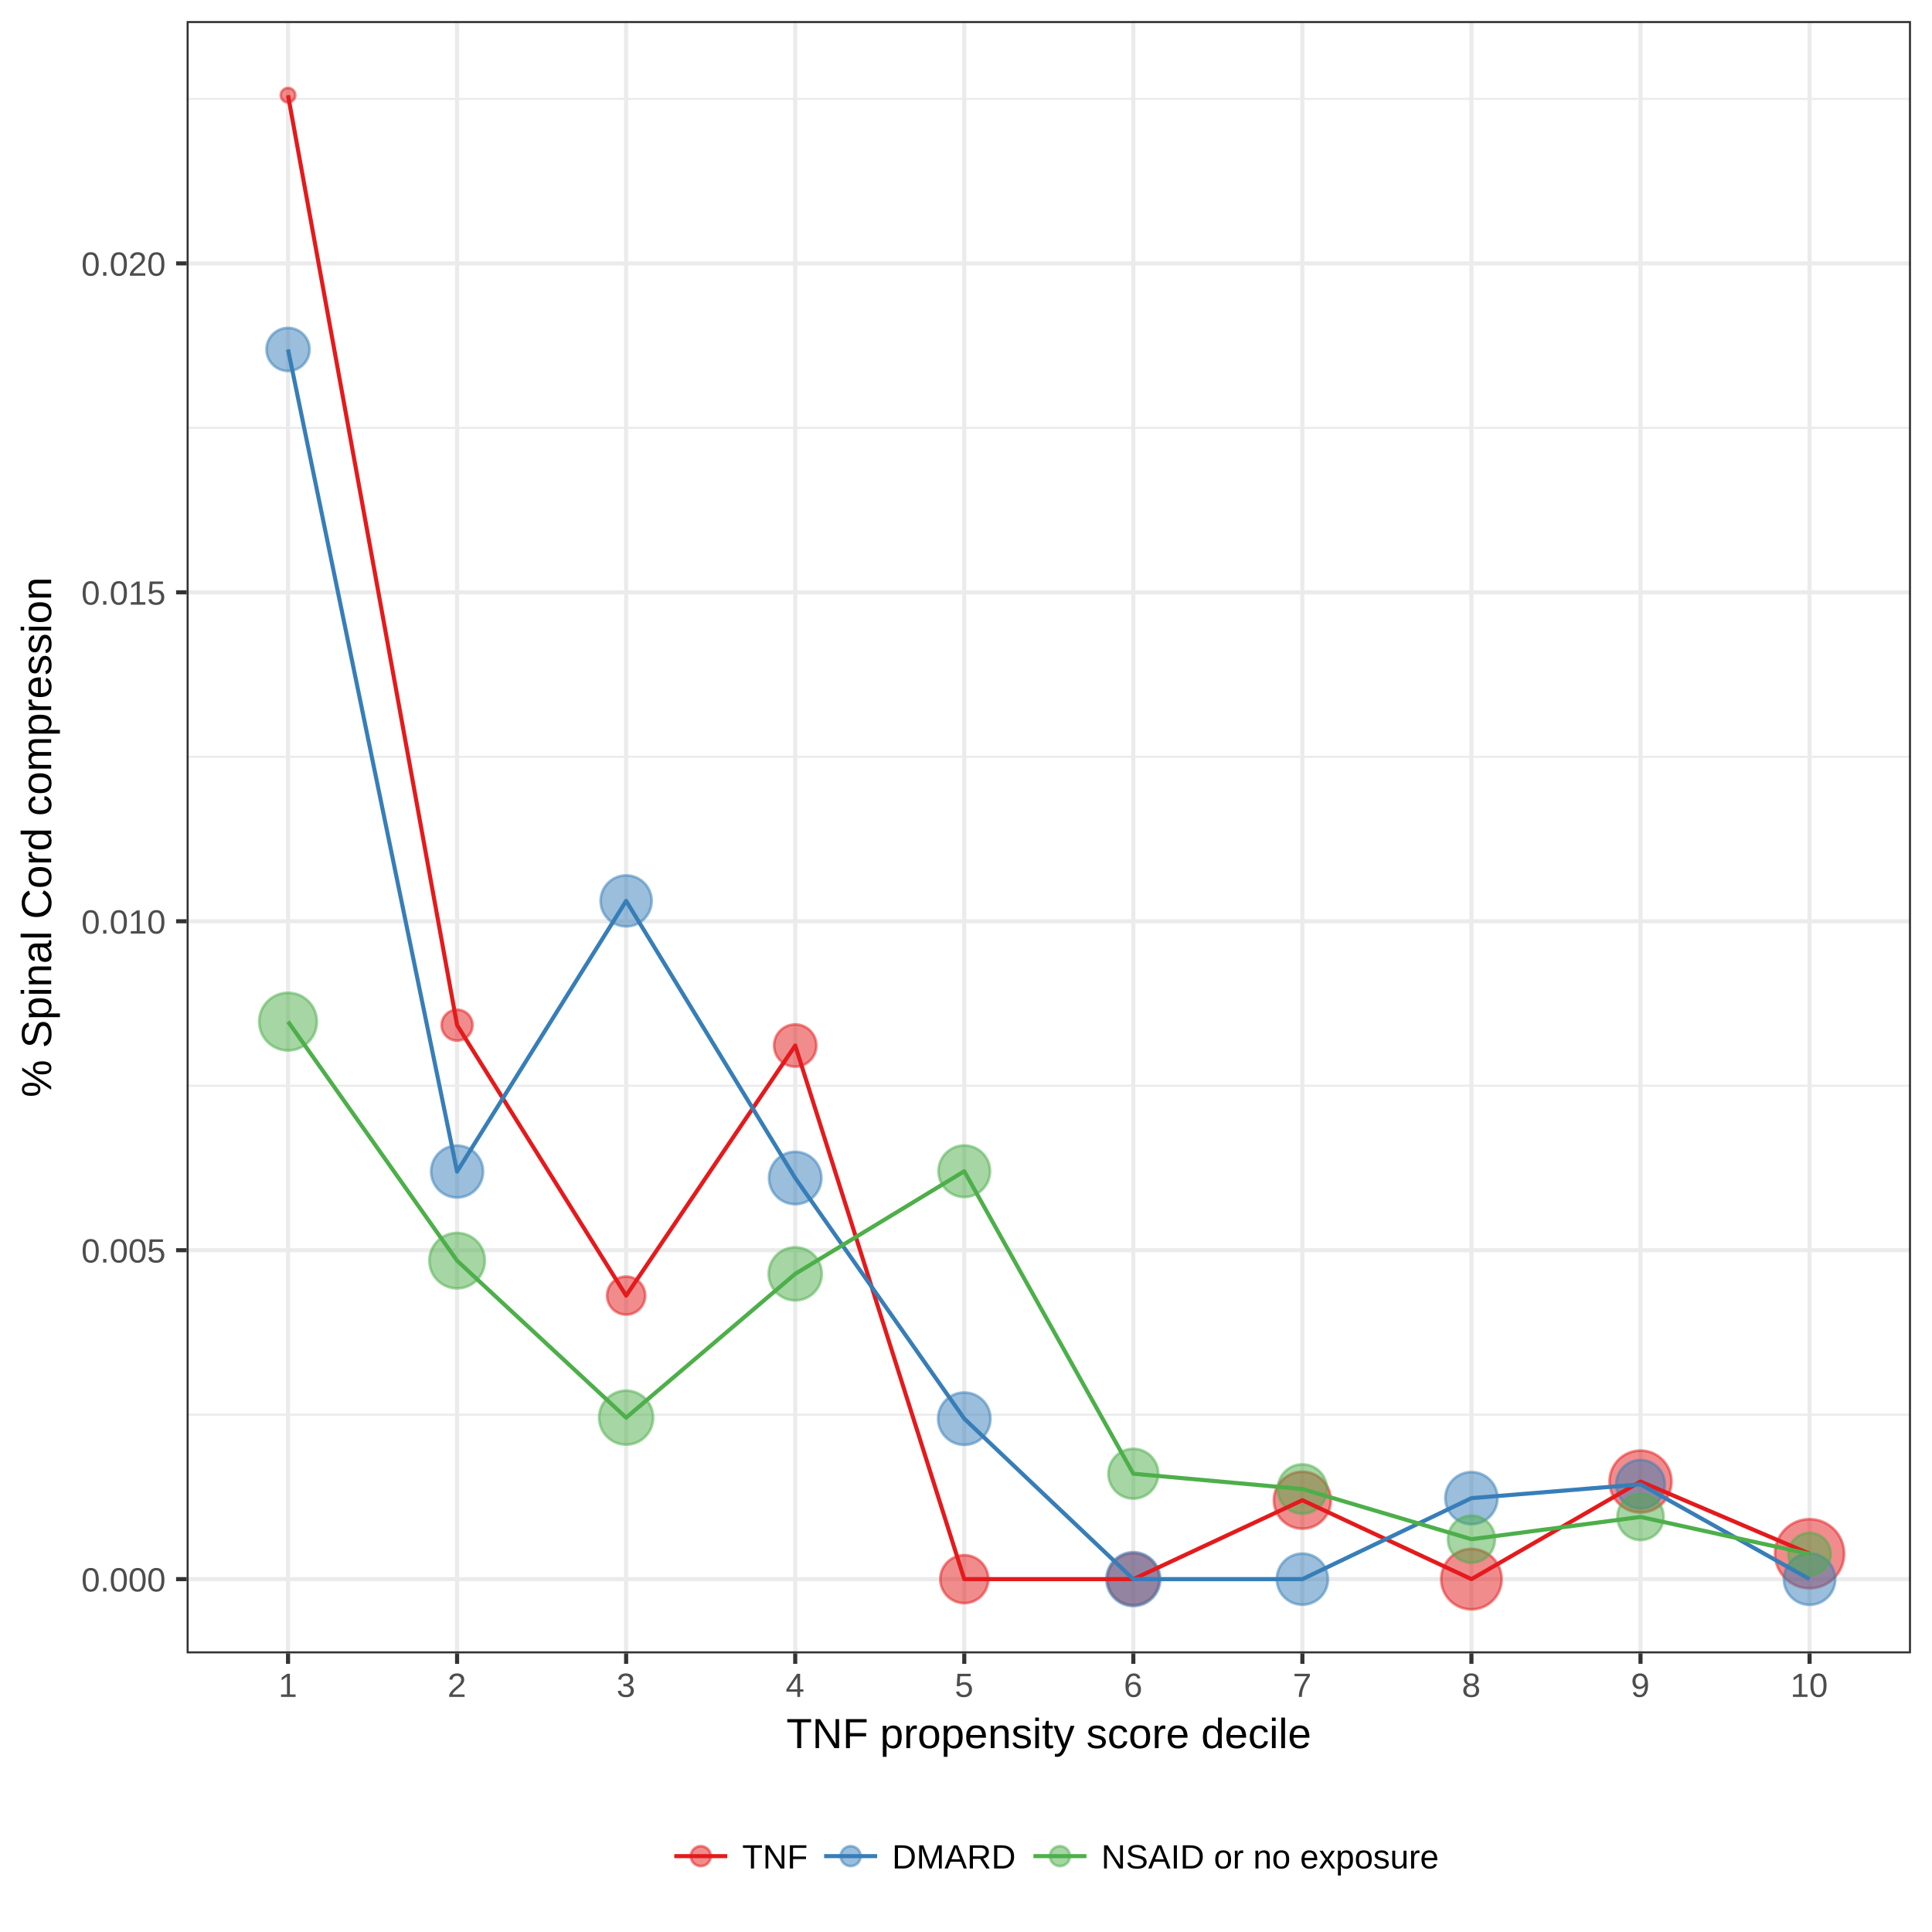
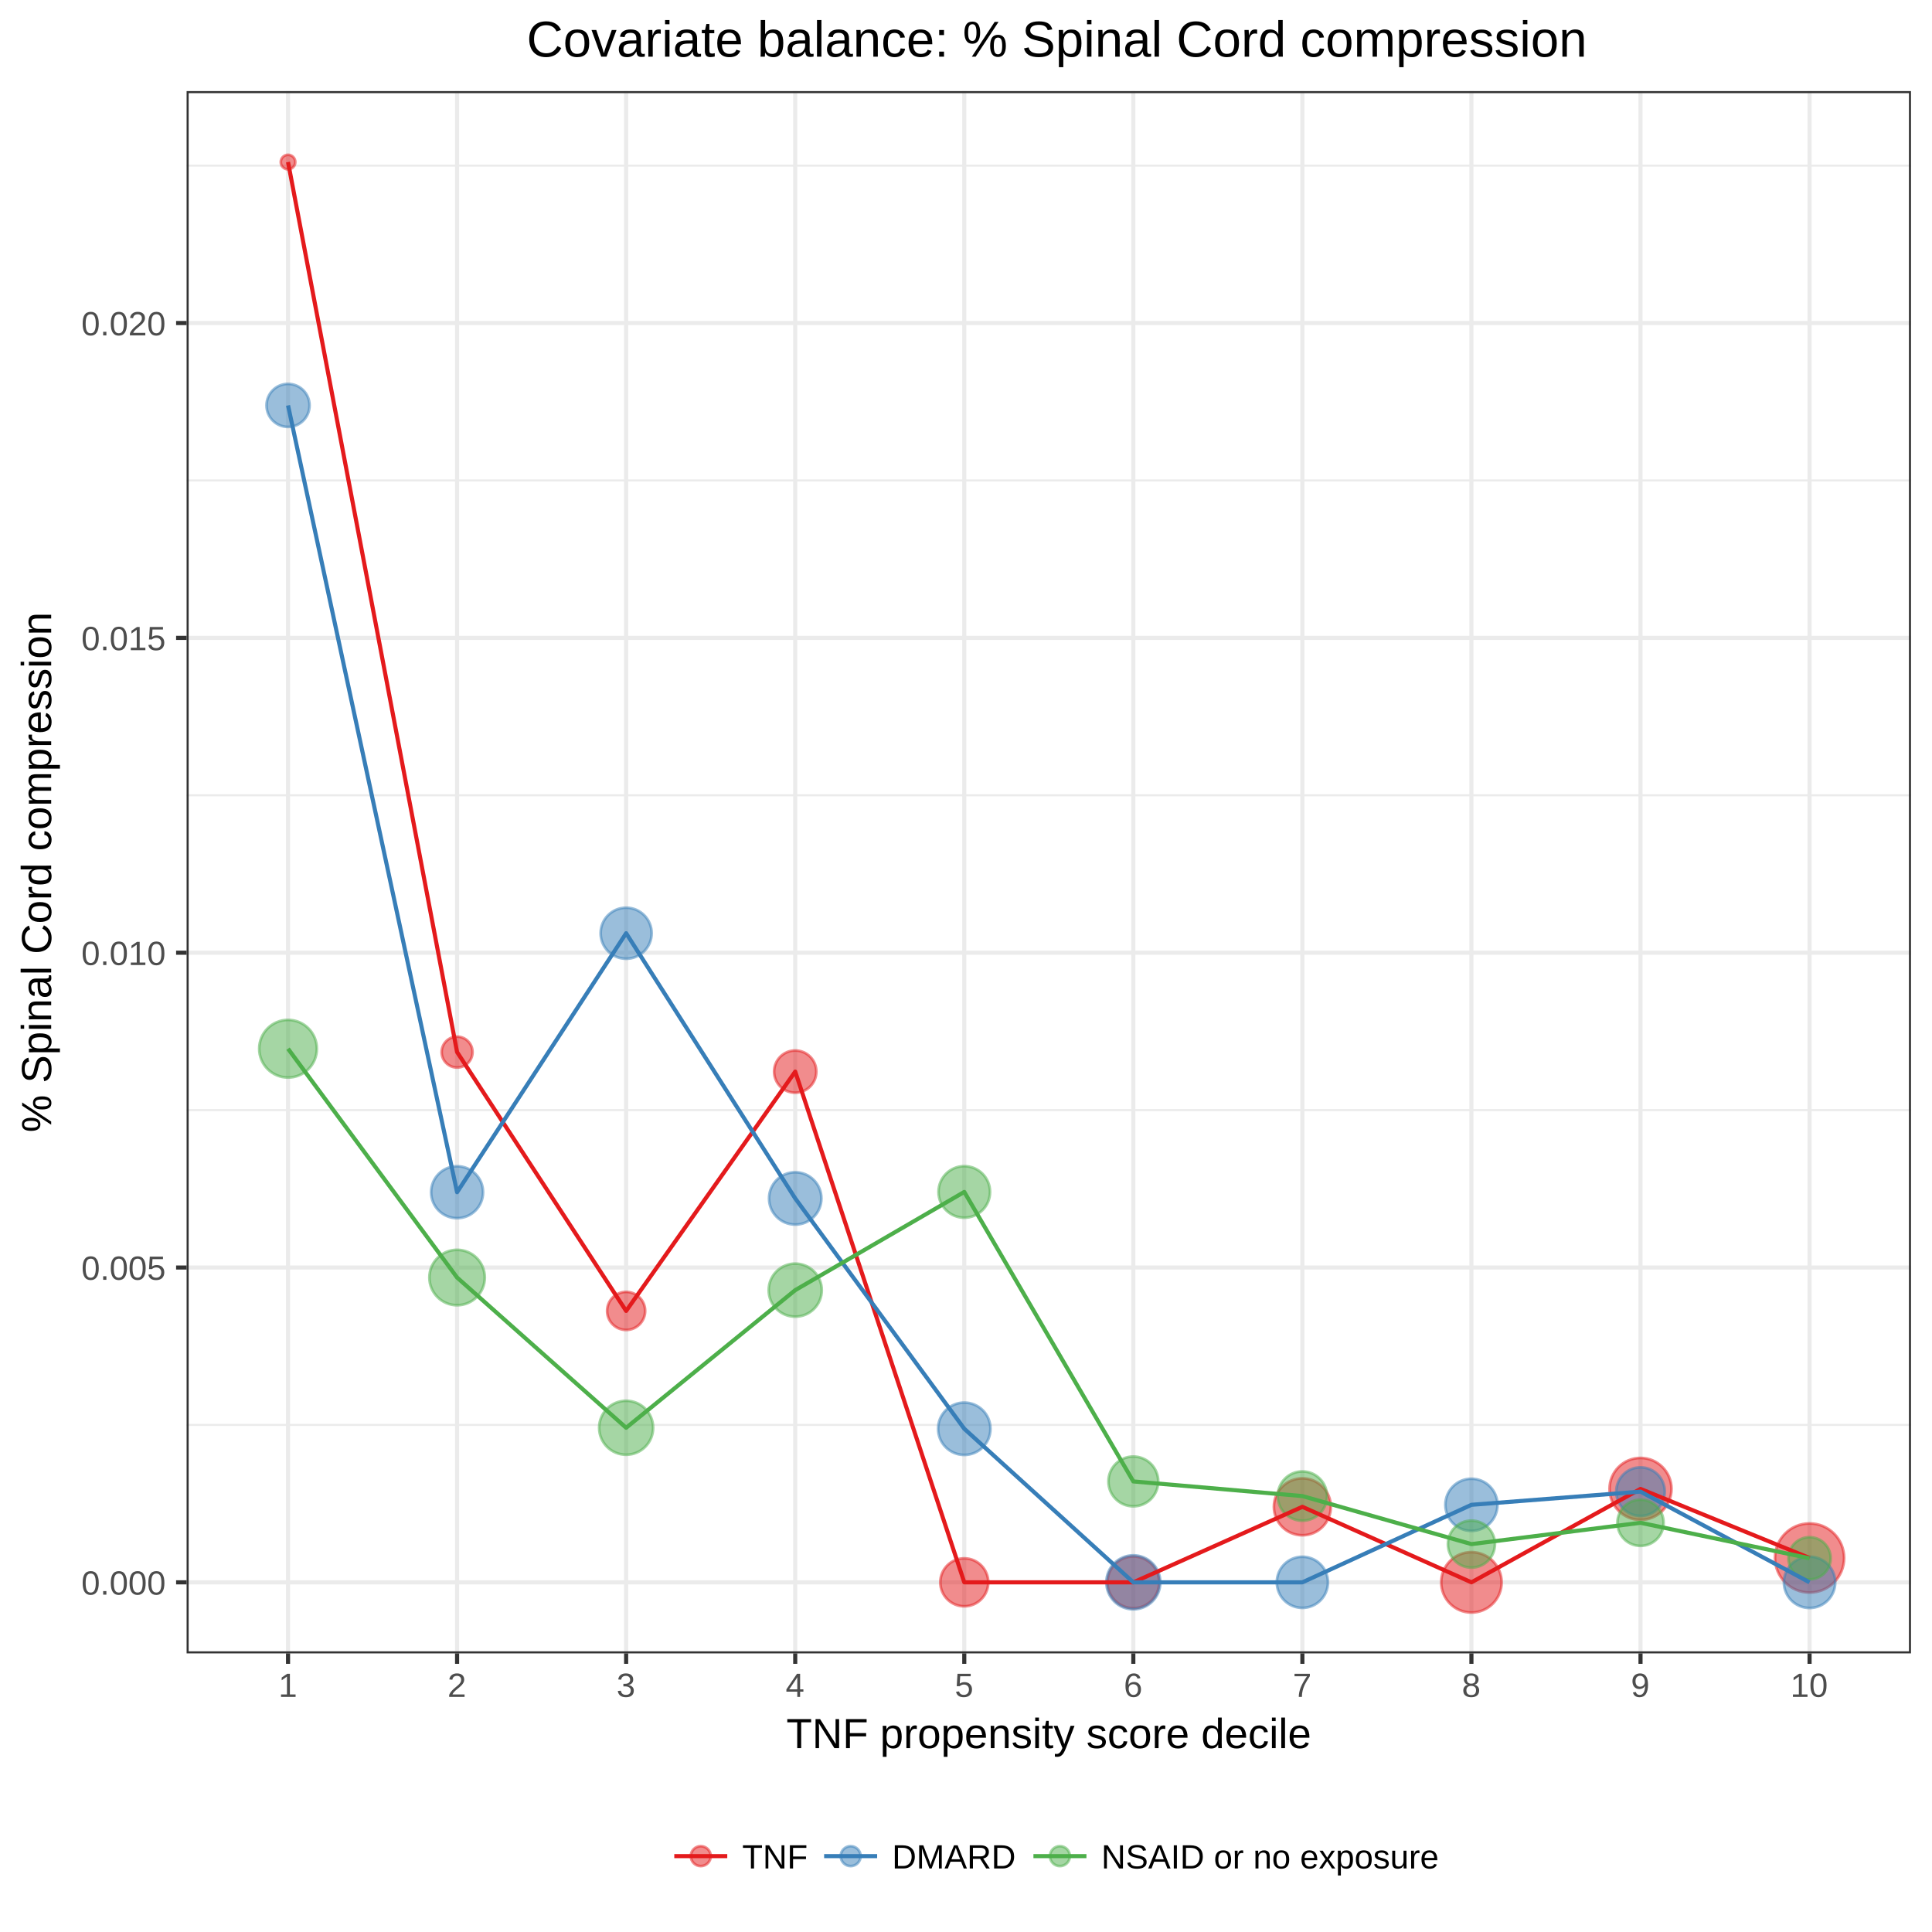
<svg xmlns="http://www.w3.org/2000/svg" viewBox="0 0 504.00 504.00">
  <defs>
    <style type="text/css">
    line, polyline, path, rect, circle {
      fill: none;
      stroke: #000000;
      stroke-linecap: round;
      stroke-linejoin: round;
      stroke-miterlimit: 10.00;
    }
  </style>
  </defs>
  <rect width="100%" height="100%" style="stroke: none; fill: #FFFFFF;" />
-   <rect x="0.00" y="-0.00" width="504.00" height="504.00" style="stroke-width: 1.07; stroke: #FFFFFF; fill: #FFFFFF;" />
+   <rect x="0.00" y="0.00" width="504.00" height="504.00" style="stroke-width: 1.07; stroke: #FFFFFF; fill: #FFFFFF;" />
  <defs>
-     <clipPath id="cpNDguNjc4fDQ5OC41MjF8NDMxLjMwOXw1LjQ3OTQ1">
-       <rect x="48.68" y="5.48" width="449.84" height="425.83" />
+     <clipPath id="cpNDguNjc4fDQ5OC41MjF8NDMxLjMwOXwyMy43NTc5">
+       <rect x="48.68" y="23.76" width="449.84" height="407.55" />
    </clipPath>
  </defs>
-   <rect x="48.68" y="5.48" width="449.84" height="425.83" style="stroke-width: 1.07; stroke: none; fill: #FFFFFF;" clip-path="url(#cpNDguNjc4fDQ5OC41MjF8NDMxLjMwOXw1LjQ3OTQ1)" />
-   <polyline points="48.68,369.05 498.52,369.05 " style="stroke-width: 0.53; stroke: #EBEBEB; stroke-linecap: butt;" clip-path="url(#cpNDguNjc4fDQ5OC41MjF8NDMxLjMwOXw1LjQ3OTQ1)" />
-   <polyline points="48.68,283.24 498.52,283.24 " style="stroke-width: 0.53; stroke: #EBEBEB; stroke-linecap: butt;" clip-path="url(#cpNDguNjc4fDQ5OC41MjF8NDMxLjMwOXw1LjQ3OTQ1)" />
-   <polyline points="48.68,197.43 498.52,197.43 " style="stroke-width: 0.53; stroke: #EBEBEB; stroke-linecap: butt;" clip-path="url(#cpNDguNjc4fDQ5OC41MjF8NDMxLjMwOXw1LjQ3OTQ1)" />
-   <polyline points="48.68,111.61 498.52,111.61 " style="stroke-width: 0.53; stroke: #EBEBEB; stroke-linecap: butt;" clip-path="url(#cpNDguNjc4fDQ5OC41MjF8NDMxLjMwOXw1LjQ3OTQ1)" />
-   <polyline points="48.68,25.80 498.52,25.80 " style="stroke-width: 0.53; stroke: #EBEBEB; stroke-linecap: butt;" clip-path="url(#cpNDguNjc4fDQ5OC41MjF8NDMxLjMwOXw1LjQ3OTQ1)" />
-   <polyline points="48.68,411.95 498.52,411.95 " style="stroke-width: 1.07; stroke: #EBEBEB; stroke-linecap: butt;" clip-path="url(#cpNDguNjc4fDQ5OC41MjF8NDMxLjMwOXw1LjQ3OTQ1)" />
-   <polyline points="48.68,326.14 498.52,326.14 " style="stroke-width: 1.07; stroke: #EBEBEB; stroke-linecap: butt;" clip-path="url(#cpNDguNjc4fDQ5OC41MjF8NDMxLjMwOXw1LjQ3OTQ1)" />
-   <polyline points="48.68,240.33 498.52,240.33 " style="stroke-width: 1.07; stroke: #EBEBEB; stroke-linecap: butt;" clip-path="url(#cpNDguNjc4fDQ5OC41MjF8NDMxLjMwOXw1LjQ3OTQ1)" />
-   <polyline points="48.68,154.52 498.52,154.52 " style="stroke-width: 1.07; stroke: #EBEBEB; stroke-linecap: butt;" clip-path="url(#cpNDguNjc4fDQ5OC41MjF8NDMxLjMwOXw1LjQ3OTQ1)" />
-   <polyline points="48.68,68.71 498.52,68.71 " style="stroke-width: 1.07; stroke: #EBEBEB; stroke-linecap: butt;" clip-path="url(#cpNDguNjc4fDQ5OC41MjF8NDMxLjMwOXw1LjQ3OTQ1)" />
-   <polyline points="75.14,431.31 75.14,5.48 " style="stroke-width: 1.07; stroke: #EBEBEB; stroke-linecap: butt;" clip-path="url(#cpNDguNjc4fDQ5OC41MjF8NDMxLjMwOXw1LjQ3OTQ1)" />
-   <polyline points="119.24,431.31 119.24,5.48 " style="stroke-width: 1.07; stroke: #EBEBEB; stroke-linecap: butt;" clip-path="url(#cpNDguNjc4fDQ5OC41MjF8NDMxLjMwOXw1LjQ3OTQ1)" />
-   <polyline points="163.34,431.31 163.34,5.48 " style="stroke-width: 1.07; stroke: #EBEBEB; stroke-linecap: butt;" clip-path="url(#cpNDguNjc4fDQ5OC41MjF8NDMxLjMwOXw1LjQ3OTQ1)" />
-   <polyline points="207.45,431.31 207.45,5.48 " style="stroke-width: 1.07; stroke: #EBEBEB; stroke-linecap: butt;" clip-path="url(#cpNDguNjc4fDQ5OC41MjF8NDMxLjMwOXw1LjQ3OTQ1)" />
-   <polyline points="251.55,431.31 251.55,5.48 " style="stroke-width: 1.07; stroke: #EBEBEB; stroke-linecap: butt;" clip-path="url(#cpNDguNjc4fDQ5OC41MjF8NDMxLjMwOXw1LjQ3OTQ1)" />
-   <polyline points="295.65,431.31 295.65,5.48 " style="stroke-width: 1.07; stroke: #EBEBEB; stroke-linecap: butt;" clip-path="url(#cpNDguNjc4fDQ5OC41MjF8NDMxLjMwOXw1LjQ3OTQ1)" />
-   <polyline points="339.75,431.31 339.75,5.48 " style="stroke-width: 1.07; stroke: #EBEBEB; stroke-linecap: butt;" clip-path="url(#cpNDguNjc4fDQ5OC41MjF8NDMxLjMwOXw1LjQ3OTQ1)" />
-   <polyline points="383.85,431.31 383.85,5.48 " style="stroke-width: 1.07; stroke: #EBEBEB; stroke-linecap: butt;" clip-path="url(#cpNDguNjc4fDQ5OC41MjF8NDMxLjMwOXw1LjQ3OTQ1)" />
-   <polyline points="427.96,431.31 427.96,5.48 " style="stroke-width: 1.07; stroke: #EBEBEB; stroke-linecap: butt;" clip-path="url(#cpNDguNjc4fDQ5OC41MjF8NDMxLjMwOXw1LjQ3OTQ1)" />
-   <polyline points="472.06,431.31 472.06,5.48 " style="stroke-width: 1.07; stroke: #EBEBEB; stroke-linecap: butt;" clip-path="url(#cpNDguNjc4fDQ5OC41MjF8NDMxLjMwOXw1LjQ3OTQ1)" />
-   <circle cx="75.14" cy="24.84" r="1.42pt" style="stroke-width: 0.71; stroke: #E41A1C; stroke-opacity: 0.50; fill: #E41A1C; fill-opacity: 0.50;" clip-path="url(#cpNDguNjc4fDQ5OC41MjF8NDMxLjMwOXw1LjQ3OTQ1)" />
-   <circle cx="119.24" cy="267.43" r="3.02pt" style="stroke-width: 0.71; stroke: #E41A1C; stroke-opacity: 0.50; fill: #E41A1C; fill-opacity: 0.50;" clip-path="url(#cpNDguNjc4fDQ5OC41MjF8NDMxLjMwOXw1LjQ3OTQ1)" />
-   <circle cx="163.34" cy="337.98" r="3.72pt" style="stroke-width: 0.71; stroke: #E41A1C; stroke-opacity: 0.50; fill: #E41A1C; fill-opacity: 0.50;" clip-path="url(#cpNDguNjc4fDQ5OC41MjF8NDMxLjMwOXw1LjQ3OTQ1)" />
-   <circle cx="207.45" cy="272.75" r="4.13pt" style="stroke-width: 0.71; stroke: #E41A1C; stroke-opacity: 0.50; fill: #E41A1C; fill-opacity: 0.50;" clip-path="url(#cpNDguNjc4fDQ5OC41MjF8NDMxLjMwOXw1LjQ3OTQ1)" />
-   <circle cx="251.55" cy="411.95" r="4.69pt" style="stroke-width: 0.71; stroke: #E41A1C; stroke-opacity: 0.50; fill: #E41A1C; fill-opacity: 0.50;" clip-path="url(#cpNDguNjc4fDQ5OC41MjF8NDMxLjMwOXw1LjQ3OTQ1)" />
-   <circle cx="295.65" cy="411.95" r="5.06pt" style="stroke-width: 0.71; stroke: #E41A1C; stroke-opacity: 0.50; fill: #E41A1C; fill-opacity: 0.50;" clip-path="url(#cpNDguNjc4fDQ5OC41MjF8NDMxLjMwOXw1LjQ3OTQ1)" />
-   <circle cx="339.75" cy="391.36" r="5.57pt" style="stroke-width: 0.71; stroke: #E41A1C; stroke-opacity: 0.50; fill: #E41A1C; fill-opacity: 0.50;" clip-path="url(#cpNDguNjc4fDQ5OC41MjF8NDMxLjMwOXw1LjQ3OTQ1)" />
-   <circle cx="383.85" cy="411.95" r="5.91pt" style="stroke-width: 0.71; stroke: #E41A1C; stroke-opacity: 0.50; fill: #E41A1C; fill-opacity: 0.50;" clip-path="url(#cpNDguNjc4fDQ5OC41MjF8NDMxLjMwOXw1LjQ3OTQ1)" />
-   <circle cx="427.96" cy="386.49" r="6.06pt" style="stroke-width: 0.71; stroke: #E41A1C; stroke-opacity: 0.50; fill: #E41A1C; fill-opacity: 0.50;" clip-path="url(#cpNDguNjc4fDQ5OC41MjF8NDMxLjMwOXw1LjQ3OTQ1)" />
-   <circle cx="472.06" cy="405.32" r="6.76pt" style="stroke-width: 0.71; stroke: #E41A1C; stroke-opacity: 0.50; fill: #E41A1C; fill-opacity: 0.50;" clip-path="url(#cpNDguNjc4fDQ5OC41MjF8NDMxLjMwOXw1LjQ3OTQ1)" />
-   <circle cx="75.14" cy="91.16" r="4.21pt" style="stroke-width: 0.71; stroke: #377EB8; stroke-opacity: 0.50; fill: #377EB8; fill-opacity: 0.50;" clip-path="url(#cpNDguNjc4fDQ5OC41MjF8NDMxLjMwOXw1LjQ3OTQ1)" />
-   <circle cx="119.24" cy="305.62" r="5.08pt" style="stroke-width: 0.71; stroke: #377EB8; stroke-opacity: 0.50; fill: #377EB8; fill-opacity: 0.50;" clip-path="url(#cpNDguNjc4fDQ5OC41MjF8NDMxLjMwOXw1LjQ3OTQ1)" />
-   <circle cx="163.34" cy="235.02" r="4.99pt" style="stroke-width: 0.71; stroke: #377EB8; stroke-opacity: 0.50; fill: #377EB8; fill-opacity: 0.50;" clip-path="url(#cpNDguNjc4fDQ5OC41MjF8NDMxLjMwOXw1LjQ3OTQ1)" />
-   <circle cx="207.45" cy="307.31" r="5.12pt" style="stroke-width: 0.71; stroke: #377EB8; stroke-opacity: 0.50; fill: #377EB8; fill-opacity: 0.50;" clip-path="url(#cpNDguNjc4fDQ5OC41MjF8NDMxLjMwOXw1LjQ3OTQ1)" />
-   <circle cx="251.55" cy="370.09" r="5.12pt" style="stroke-width: 0.71; stroke: #377EB8; stroke-opacity: 0.50; fill: #377EB8; fill-opacity: 0.50;" clip-path="url(#cpNDguNjc4fDQ5OC41MjF8NDMxLjMwOXw1LjQ3OTQ1)" />
-   <circle cx="295.65" cy="411.95" r="5.28pt" style="stroke-width: 0.71; stroke: #377EB8; stroke-opacity: 0.50; fill: #377EB8; fill-opacity: 0.50;" clip-path="url(#cpNDguNjc4fDQ5OC41MjF8NDMxLjMwOXw1LjQ3OTQ1)" />
-   <circle cx="339.75" cy="411.95" r="5.00pt" style="stroke-width: 0.71; stroke: #377EB8; stroke-opacity: 0.50; fill: #377EB8; fill-opacity: 0.50;" clip-path="url(#cpNDguNjc4fDQ5OC41MjF8NDMxLjMwOXw1LjQ3OTQ1)" />
-   <circle cx="383.85" cy="390.82" r="5.10pt" style="stroke-width: 0.71; stroke: #377EB8; stroke-opacity: 0.50; fill: #377EB8; fill-opacity: 0.50;" clip-path="url(#cpNDguNjc4fDQ5OC41MjF8NDMxLjMwOXw1LjQ3OTQ1)" />
-   <circle cx="427.96" cy="387.22" r="4.75pt" style="stroke-width: 0.71; stroke: #377EB8; stroke-opacity: 0.50; fill: #377EB8; fill-opacity: 0.50;" clip-path="url(#cpNDguNjc4fDQ5OC41MjF8NDMxLjMwOXw1LjQ3OTQ1)" />
-   <circle cx="472.06" cy="411.95" r="5.02pt" style="stroke-width: 0.71; stroke: #377EB8; stroke-opacity: 0.50; fill: #377EB8; fill-opacity: 0.50;" clip-path="url(#cpNDguNjc4fDQ5OC41MjF8NDMxLjMwOXw1LjQ3OTQ1)" />
-   <circle cx="75.14" cy="266.51" r="5.64pt" style="stroke-width: 0.71; stroke: #4DAF4A; stroke-opacity: 0.50; fill: #4DAF4A; fill-opacity: 0.50;" clip-path="url(#cpNDguNjc4fDQ5OC41MjF8NDMxLjMwOXw1LjQ3OTQ1)" />
-   <circle cx="119.24" cy="328.87" r="5.42pt" style="stroke-width: 0.71; stroke: #4DAF4A; stroke-opacity: 0.50; fill: #4DAF4A; fill-opacity: 0.50;" clip-path="url(#cpNDguNjc4fDQ5OC41MjF8NDMxLjMwOXw1LjQ3OTQ1)" />
-   <circle cx="163.34" cy="369.82" r="5.28pt" style="stroke-width: 0.71; stroke: #4DAF4A; stroke-opacity: 0.50; fill: #4DAF4A; fill-opacity: 0.50;" clip-path="url(#cpNDguNjc4fDQ5OC41MjF8NDMxLjMwOXw1LjQ3OTQ1)" />
-   <circle cx="207.45" cy="332.31" r="5.19pt" style="stroke-width: 0.71; stroke: #4DAF4A; stroke-opacity: 0.50; fill: #4DAF4A; fill-opacity: 0.50;" clip-path="url(#cpNDguNjc4fDQ5OC41MjF8NDMxLjMwOXw1LjQ3OTQ1)" />
-   <circle cx="251.55" cy="305.54" r="5.04pt" style="stroke-width: 0.71; stroke: #4DAF4A; stroke-opacity: 0.50; fill: #4DAF4A; fill-opacity: 0.50;" clip-path="url(#cpNDguNjc4fDQ5OC41MjF8NDMxLjMwOXw1LjQ3OTQ1)" />
-   <circle cx="295.65" cy="384.45" r="4.87pt" style="stroke-width: 0.71; stroke: #4DAF4A; stroke-opacity: 0.50; fill: #4DAF4A; fill-opacity: 0.50;" clip-path="url(#cpNDguNjc4fDQ5OC41MjF8NDMxLjMwOXw1LjQ3OTQ1)" />
-   <circle cx="339.75" cy="388.44" r="4.82pt" style="stroke-width: 0.71; stroke: #4DAF4A; stroke-opacity: 0.50; fill: #4DAF4A; fill-opacity: 0.50;" clip-path="url(#cpNDguNjc4fDQ5OC41MjF8NDMxLjMwOXw1LjQ3OTQ1)" />
-   <circle cx="383.85" cy="401.53" r="4.60pt" style="stroke-width: 0.71; stroke: #4DAF4A; stroke-opacity: 0.50; fill: #4DAF4A; fill-opacity: 0.50;" clip-path="url(#cpNDguNjc4fDQ5OC41MjF8NDMxLjMwOXw1LjQ3OTQ1)" />
-   <circle cx="427.96" cy="395.72" r="4.52pt" style="stroke-width: 0.71; stroke: #4DAF4A; stroke-opacity: 0.50; fill: #4DAF4A; fill-opacity: 0.50;" clip-path="url(#cpNDguNjc4fDQ5OC41MjF8NDMxLjMwOXw1LjQ3OTQ1)" />
-   <circle cx="472.06" cy="405.40" r="4.13pt" style="stroke-width: 0.71; stroke: #4DAF4A; stroke-opacity: 0.50; fill: #4DAF4A; fill-opacity: 0.50;" clip-path="url(#cpNDguNjc4fDQ5OC41MjF8NDMxLjMwOXw1LjQ3OTQ1)" />
-   <polyline points="75.14,24.84 119.24,267.43 163.34,337.98 207.45,272.75 251.55,411.95 295.65,411.95 339.75,391.36 383.85,411.95 427.96,386.49 472.06,405.32 " style="stroke-width: 1.07; stroke: #E41A1C; stroke-linecap: butt;" clip-path="url(#cpNDguNjc4fDQ5OC41MjF8NDMxLjMwOXw1LjQ3OTQ1)" />
-   <polyline points="75.14,91.16 119.24,305.62 163.34,235.02 207.45,307.31 251.55,370.09 295.65,411.95 339.75,411.95 383.85,390.82 427.96,387.22 472.06,411.95 " style="stroke-width: 1.07; stroke: #377EB8; stroke-linecap: butt;" clip-path="url(#cpNDguNjc4fDQ5OC41MjF8NDMxLjMwOXw1LjQ3OTQ1)" />
-   <polyline points="75.14,266.51 119.24,328.87 163.34,369.82 207.45,332.31 251.55,305.54 295.65,384.45 339.75,388.44 383.85,401.53 427.96,395.72 472.06,405.40 " style="stroke-width: 1.07; stroke: #4DAF4A; stroke-linecap: butt;" clip-path="url(#cpNDguNjc4fDQ5OC41MjF8NDMxLjMwOXw1LjQ3OTQ1)" />
-   <rect x="48.68" y="5.48" width="449.84" height="425.83" style="stroke-width: 1.07; stroke: #333333;" clip-path="url(#cpNDguNjc4fDQ5OC41MjF8NDMxLjMwOXw1LjQ3OTQ1)" />
+   <rect x="48.68" y="23.76" width="449.84" height="407.55" style="stroke-width: 1.07; stroke: none; fill: #FFFFFF;" clip-path="url(#cpNDguNjc4fDQ5OC41MjF8NDMxLjMwOXwyMy43NTc5)" />
+   <polyline points="48.68,371.72 498.52,371.72 " style="stroke-width: 0.53; stroke: #EBEBEB; stroke-linecap: butt;" clip-path="url(#cpNDguNjc4fDQ5OC41MjF8NDMxLjMwOXwyMy43NTc5)" />
+   <polyline points="48.68,289.59 498.52,289.59 " style="stroke-width: 0.53; stroke: #EBEBEB; stroke-linecap: butt;" clip-path="url(#cpNDguNjc4fDQ5OC41MjF8NDMxLjMwOXwyMy43NTc5)" />
+   <polyline points="48.68,207.46 498.52,207.46 " style="stroke-width: 0.53; stroke: #EBEBEB; stroke-linecap: butt;" clip-path="url(#cpNDguNjc4fDQ5OC41MjF8NDMxLjMwOXwyMy43NTc5)" />
+   <polyline points="48.68,125.34 498.52,125.34 " style="stroke-width: 0.53; stroke: #EBEBEB; stroke-linecap: butt;" clip-path="url(#cpNDguNjc4fDQ5OC41MjF8NDMxLjMwOXwyMy43NTc5)" />
+   <polyline points="48.68,43.21 498.52,43.21 " style="stroke-width: 0.53; stroke: #EBEBEB; stroke-linecap: butt;" clip-path="url(#cpNDguNjc4fDQ5OC41MjF8NDMxLjMwOXwyMy43NTc5)" />
+   <polyline points="48.68,412.78 498.52,412.78 " style="stroke-width: 1.07; stroke: #EBEBEB; stroke-linecap: butt;" clip-path="url(#cpNDguNjc4fDQ5OC41MjF8NDMxLjMwOXwyMy43NTc5)" />
+   <polyline points="48.68,330.66 498.52,330.66 " style="stroke-width: 1.07; stroke: #EBEBEB; stroke-linecap: butt;" clip-path="url(#cpNDguNjc4fDQ5OC41MjF8NDMxLjMwOXwyMy43NTc5)" />
+   <polyline points="48.68,248.53 498.52,248.53 " style="stroke-width: 1.07; stroke: #EBEBEB; stroke-linecap: butt;" clip-path="url(#cpNDguNjc4fDQ5OC41MjF8NDMxLjMwOXwyMy43NTc5)" />
+   <polyline points="48.68,166.40 498.52,166.40 " style="stroke-width: 1.07; stroke: #EBEBEB; stroke-linecap: butt;" clip-path="url(#cpNDguNjc4fDQ5OC41MjF8NDMxLjMwOXwyMy43NTc5)" />
+   <polyline points="48.68,84.27 498.52,84.27 " style="stroke-width: 1.07; stroke: #EBEBEB; stroke-linecap: butt;" clip-path="url(#cpNDguNjc4fDQ5OC41MjF8NDMxLjMwOXwyMy43NTc5)" />
+   <polyline points="75.14,431.31 75.14,23.76 " style="stroke-width: 1.07; stroke: #EBEBEB; stroke-linecap: butt;" clip-path="url(#cpNDguNjc4fDQ5OC41MjF8NDMxLjMwOXwyMy43NTc5)" />
+   <polyline points="119.24,431.31 119.24,23.76 " style="stroke-width: 1.07; stroke: #EBEBEB; stroke-linecap: butt;" clip-path="url(#cpNDguNjc4fDQ5OC41MjF8NDMxLjMwOXwyMy43NTc5)" />
+   <polyline points="163.34,431.31 163.34,23.76 " style="stroke-width: 1.07; stroke: #EBEBEB; stroke-linecap: butt;" clip-path="url(#cpNDguNjc4fDQ5OC41MjF8NDMxLjMwOXwyMy43NTc5)" />
+   <polyline points="207.45,431.31 207.45,23.76 " style="stroke-width: 1.07; stroke: #EBEBEB; stroke-linecap: butt;" clip-path="url(#cpNDguNjc4fDQ5OC41MjF8NDMxLjMwOXwyMy43NTc5)" />
+   <polyline points="251.55,431.31 251.55,23.76 " style="stroke-width: 1.07; stroke: #EBEBEB; stroke-linecap: butt;" clip-path="url(#cpNDguNjc4fDQ5OC41MjF8NDMxLjMwOXwyMy43NTc5)" />
+   <polyline points="295.65,431.31 295.65,23.76 " style="stroke-width: 1.07; stroke: #EBEBEB; stroke-linecap: butt;" clip-path="url(#cpNDguNjc4fDQ5OC41MjF8NDMxLjMwOXwyMy43NTc5)" />
+   <polyline points="339.75,431.31 339.75,23.76 " style="stroke-width: 1.07; stroke: #EBEBEB; stroke-linecap: butt;" clip-path="url(#cpNDguNjc4fDQ5OC41MjF8NDMxLjMwOXwyMy43NTc5)" />
+   <polyline points="383.85,431.31 383.85,23.76 " style="stroke-width: 1.07; stroke: #EBEBEB; stroke-linecap: butt;" clip-path="url(#cpNDguNjc4fDQ5OC41MjF8NDMxLjMwOXwyMy43NTc5)" />
+   <polyline points="427.96,431.31 427.96,23.76 " style="stroke-width: 1.07; stroke: #EBEBEB; stroke-linecap: butt;" clip-path="url(#cpNDguNjc4fDQ5OC41MjF8NDMxLjMwOXwyMy43NTc5)" />
+   <polyline points="472.06,431.31 472.06,23.76 " style="stroke-width: 1.07; stroke: #EBEBEB; stroke-linecap: butt;" clip-path="url(#cpNDguNjc4fDQ5OC41MjF8NDMxLjMwOXwyMy43NTc5)" />
+   <circle cx="75.14" cy="42.28" r="1.42pt" style="stroke-width: 0.71; stroke: #E41A1C; stroke-opacity: 0.50; fill: #E41A1C; fill-opacity: 0.50;" clip-path="url(#cpNDguNjc4fDQ5OC41MjF8NDMxLjMwOXwyMy43NTc5)" />
+   <circle cx="119.24" cy="274.46" r="3.02pt" style="stroke-width: 0.71; stroke: #E41A1C; stroke-opacity: 0.50; fill: #E41A1C; fill-opacity: 0.50;" clip-path="url(#cpNDguNjc4fDQ5OC41MjF8NDMxLjMwOXwyMy43NTc5)" />
+   <circle cx="163.34" cy="341.98" r="3.72pt" style="stroke-width: 0.71; stroke: #E41A1C; stroke-opacity: 0.50; fill: #E41A1C; fill-opacity: 0.50;" clip-path="url(#cpNDguNjc4fDQ5OC41MjF8NDMxLjMwOXwyMy43NTc5)" />
+   <circle cx="207.45" cy="279.55" r="4.13pt" style="stroke-width: 0.71; stroke: #E41A1C; stroke-opacity: 0.50; fill: #E41A1C; fill-opacity: 0.50;" clip-path="url(#cpNDguNjc4fDQ5OC41MjF8NDMxLjMwOXwyMy43NTc5)" />
+   <circle cx="251.55" cy="412.78" r="4.69pt" style="stroke-width: 0.71; stroke: #E41A1C; stroke-opacity: 0.50; fill: #E41A1C; fill-opacity: 0.50;" clip-path="url(#cpNDguNjc4fDQ5OC41MjF8NDMxLjMwOXwyMy43NTc5)" />
+   <circle cx="295.65" cy="412.78" r="5.06pt" style="stroke-width: 0.71; stroke: #E41A1C; stroke-opacity: 0.50; fill: #E41A1C; fill-opacity: 0.50;" clip-path="url(#cpNDguNjc4fDQ5OC41MjF8NDMxLjMwOXwyMy43NTc5)" />
+   <circle cx="339.75" cy="393.08" r="5.57pt" style="stroke-width: 0.71; stroke: #E41A1C; stroke-opacity: 0.50; fill: #E41A1C; fill-opacity: 0.50;" clip-path="url(#cpNDguNjc4fDQ5OC41MjF8NDMxLjMwOXwyMy43NTc5)" />
+   <circle cx="383.85" cy="412.78" r="5.91pt" style="stroke-width: 0.71; stroke: #E41A1C; stroke-opacity: 0.50; fill: #E41A1C; fill-opacity: 0.50;" clip-path="url(#cpNDguNjc4fDQ5OC41MjF8NDMxLjMwOXwyMy43NTc5)" />
+   <circle cx="427.96" cy="388.41" r="6.06pt" style="stroke-width: 0.71; stroke: #E41A1C; stroke-opacity: 0.50; fill: #E41A1C; fill-opacity: 0.50;" clip-path="url(#cpNDguNjc4fDQ5OC41MjF8NDMxLjMwOXwyMy43NTc5)" />
+   <circle cx="472.06" cy="406.43" r="6.76pt" style="stroke-width: 0.71; stroke: #E41A1C; stroke-opacity: 0.50; fill: #E41A1C; fill-opacity: 0.50;" clip-path="url(#cpNDguNjc4fDQ5OC41MjF8NDMxLjMwOXwyMy43NTc5)" />
+   <circle cx="75.14" cy="105.76" r="4.21pt" style="stroke-width: 0.71; stroke: #377EB8; stroke-opacity: 0.50; fill: #377EB8; fill-opacity: 0.50;" clip-path="url(#cpNDguNjc4fDQ5OC41MjF8NDMxLjMwOXwyMy43NTc5)" />
+   <circle cx="119.24" cy="311.01" r="5.08pt" style="stroke-width: 0.71; stroke: #377EB8; stroke-opacity: 0.50; fill: #377EB8; fill-opacity: 0.50;" clip-path="url(#cpNDguNjc4fDQ5OC41MjF8NDMxLjMwOXwyMy43NTc5)" />
+   <circle cx="163.34" cy="243.45" r="4.99pt" style="stroke-width: 0.71; stroke: #377EB8; stroke-opacity: 0.50; fill: #377EB8; fill-opacity: 0.50;" clip-path="url(#cpNDguNjc4fDQ5OC41MjF8NDMxLjMwOXwyMy43NTc5)" />
+   <circle cx="207.45" cy="312.63" r="5.12pt" style="stroke-width: 0.71; stroke: #377EB8; stroke-opacity: 0.50; fill: #377EB8; fill-opacity: 0.50;" clip-path="url(#cpNDguNjc4fDQ5OC41MjF8NDMxLjMwOXwyMy43NTc5)" />
+   <circle cx="251.55" cy="372.72" r="5.12pt" style="stroke-width: 0.71; stroke: #377EB8; stroke-opacity: 0.50; fill: #377EB8; fill-opacity: 0.50;" clip-path="url(#cpNDguNjc4fDQ5OC41MjF8NDMxLjMwOXwyMy43NTc5)" />
+   <circle cx="295.65" cy="412.78" r="5.28pt" style="stroke-width: 0.71; stroke: #377EB8; stroke-opacity: 0.50; fill: #377EB8; fill-opacity: 0.50;" clip-path="url(#cpNDguNjc4fDQ5OC41MjF8NDMxLjMwOXwyMy43NTc5)" />
+   <circle cx="339.75" cy="412.78" r="5.00pt" style="stroke-width: 0.71; stroke: #377EB8; stroke-opacity: 0.50; fill: #377EB8; fill-opacity: 0.50;" clip-path="url(#cpNDguNjc4fDQ5OC41MjF8NDMxLjMwOXwyMy43NTc5)" />
+   <circle cx="383.85" cy="392.56" r="5.10pt" style="stroke-width: 0.71; stroke: #377EB8; stroke-opacity: 0.50; fill: #377EB8; fill-opacity: 0.50;" clip-path="url(#cpNDguNjc4fDQ5OC41MjF8NDMxLjMwOXwyMy43NTc5)" />
+   <circle cx="427.96" cy="389.12" r="4.75pt" style="stroke-width: 0.71; stroke: #377EB8; stroke-opacity: 0.50; fill: #377EB8; fill-opacity: 0.50;" clip-path="url(#cpNDguNjc4fDQ5OC41MjF8NDMxLjMwOXwyMy43NTc5)" />
+   <circle cx="472.06" cy="412.78" r="5.02pt" style="stroke-width: 0.71; stroke: #377EB8; stroke-opacity: 0.50; fill: #377EB8; fill-opacity: 0.50;" clip-path="url(#cpNDguNjc4fDQ5OC41MjF8NDMxLjMwOXwyMy43NTc5)" />
+   <circle cx="75.14" cy="273.58" r="5.64pt" style="stroke-width: 0.71; stroke: #4DAF4A; stroke-opacity: 0.50; fill: #4DAF4A; fill-opacity: 0.50;" clip-path="url(#cpNDguNjc4fDQ5OC41MjF8NDMxLjMwOXwyMy43NTc5)" />
+   <circle cx="119.24" cy="333.27" r="5.42pt" style="stroke-width: 0.71; stroke: #4DAF4A; stroke-opacity: 0.50; fill: #4DAF4A; fill-opacity: 0.50;" clip-path="url(#cpNDguNjc4fDQ5OC41MjF8NDMxLjMwOXwyMy43NTc5)" />
+   <circle cx="163.34" cy="372.46" r="5.28pt" style="stroke-width: 0.71; stroke: #4DAF4A; stroke-opacity: 0.50; fill: #4DAF4A; fill-opacity: 0.50;" clip-path="url(#cpNDguNjc4fDQ5OC41MjF8NDMxLjMwOXwyMy43NTc5)" />
+   <circle cx="207.45" cy="336.56" r="5.19pt" style="stroke-width: 0.71; stroke: #4DAF4A; stroke-opacity: 0.50; fill: #4DAF4A; fill-opacity: 0.50;" clip-path="url(#cpNDguNjc4fDQ5OC41MjF8NDMxLjMwOXwyMy43NTc5)" />
+   <circle cx="251.55" cy="310.94" r="5.04pt" style="stroke-width: 0.71; stroke: #4DAF4A; stroke-opacity: 0.50; fill: #4DAF4A; fill-opacity: 0.50;" clip-path="url(#cpNDguNjc4fDQ5OC41MjF8NDMxLjMwOXwyMy43NTc5)" />
+   <circle cx="295.65" cy="386.46" r="4.87pt" style="stroke-width: 0.71; stroke: #4DAF4A; stroke-opacity: 0.50; fill: #4DAF4A; fill-opacity: 0.50;" clip-path="url(#cpNDguNjc4fDQ5OC41MjF8NDMxLjMwOXwyMy43NTc5)" />
+   <circle cx="339.75" cy="390.28" r="4.82pt" style="stroke-width: 0.71; stroke: #4DAF4A; stroke-opacity: 0.50; fill: #4DAF4A; fill-opacity: 0.50;" clip-path="url(#cpNDguNjc4fDQ5OC41MjF8NDMxLjMwOXwyMy43NTc5)" />
+   <circle cx="383.85" cy="402.81" r="4.60pt" style="stroke-width: 0.71; stroke: #4DAF4A; stroke-opacity: 0.50; fill: #4DAF4A; fill-opacity: 0.50;" clip-path="url(#cpNDguNjc4fDQ5OC41MjF8NDMxLjMwOXwyMy43NTc5)" />
+   <circle cx="427.96" cy="397.25" r="4.52pt" style="stroke-width: 0.71; stroke: #4DAF4A; stroke-opacity: 0.50; fill: #4DAF4A; fill-opacity: 0.50;" clip-path="url(#cpNDguNjc4fDQ5OC41MjF8NDMxLjMwOXwyMy43NTc5)" />
+   <circle cx="472.06" cy="406.51" r="4.13pt" style="stroke-width: 0.71; stroke: #4DAF4A; stroke-opacity: 0.50; fill: #4DAF4A; fill-opacity: 0.50;" clip-path="url(#cpNDguNjc4fDQ5OC41MjF8NDMxLjMwOXwyMy43NTc5)" />
+   <polyline points="75.14,42.28 119.24,274.46 163.34,341.98 207.45,279.55 251.55,412.78 295.65,412.78 339.75,393.08 383.85,412.78 427.96,388.41 472.06,406.43 " style="stroke-width: 1.07; stroke: #E41A1C; stroke-linecap: butt;" clip-path="url(#cpNDguNjc4fDQ5OC41MjF8NDMxLjMwOXwyMy43NTc5)" />
+   <polyline points="75.14,105.76 119.24,311.01 163.34,243.45 207.45,312.63 251.55,372.72 295.65,412.78 339.75,412.78 383.85,392.56 427.96,389.12 472.06,412.78 " style="stroke-width: 1.07; stroke: #377EB8; stroke-linecap: butt;" clip-path="url(#cpNDguNjc4fDQ5OC41MjF8NDMxLjMwOXwyMy43NTc5)" />
+   <polyline points="75.14,273.58 119.24,333.27 163.34,372.46 207.45,336.56 251.55,310.94 295.65,386.46 339.75,390.28 383.85,402.81 427.96,397.25 472.06,406.51 " style="stroke-width: 1.07; stroke: #4DAF4A; stroke-linecap: butt;" clip-path="url(#cpNDguNjc4fDQ5OC41MjF8NDMxLjMwOXwyMy43NTc5)" />
+   <rect x="48.68" y="23.76" width="449.84" height="407.55" style="stroke-width: 1.07; stroke: #333333;" clip-path="url(#cpNDguNjc4fDQ5OC41MjF8NDMxLjMwOXwyMy43NTc5)" />
  <defs>
    <clipPath id="cpMHw1MDR8NTA0fDA=">
      <rect x="0.00" y="0.00" width="504.00" height="504.00" />
    </clipPath>
  </defs>
  <g clip-path="url(#cpMHw1MDR8NTA0fDA=)">
-     <text x="21.22" y="415.17" style="font-size: 8.80px; fill: #4D4D4D; font-family: Arial;" textLength="22.52px" lengthAdjust="spacingAndGlyphs">0.000</text>
+     <text x="21.22" y="416.00" style="font-size: 8.80px; fill: #4D4D4D; font-family: Arial;" textLength="22.52px" lengthAdjust="spacingAndGlyphs">0.000</text>
  </g>
  <g clip-path="url(#cpMHw1MDR8NTA0fDA=)">
-     <text x="21.22" y="329.36" style="font-size: 8.80px; fill: #4D4D4D; font-family: Arial;" textLength="22.52px" lengthAdjust="spacingAndGlyphs">0.005</text>
+     <text x="21.22" y="333.87" style="font-size: 8.80px; fill: #4D4D4D; font-family: Arial;" textLength="22.52px" lengthAdjust="spacingAndGlyphs">0.005</text>
  </g>
  <g clip-path="url(#cpMHw1MDR8NTA0fDA=)">
-     <text x="21.22" y="243.55" style="font-size: 8.80px; fill: #4D4D4D; font-family: Arial;" textLength="22.52px" lengthAdjust="spacingAndGlyphs">0.010</text>
+     <text x="21.22" y="251.75" style="font-size: 8.80px; fill: #4D4D4D; font-family: Arial;" textLength="22.52px" lengthAdjust="spacingAndGlyphs">0.010</text>
  </g>
  <g clip-path="url(#cpMHw1MDR8NTA0fDA=)">
-     <text x="21.22" y="157.74" style="font-size: 8.80px; fill: #4D4D4D; font-family: Arial;" textLength="22.52px" lengthAdjust="spacingAndGlyphs">0.015</text>
+     <text x="21.22" y="169.62" style="font-size: 8.80px; fill: #4D4D4D; font-family: Arial;" textLength="22.52px" lengthAdjust="spacingAndGlyphs">0.015</text>
  </g>
  <g clip-path="url(#cpMHw1MDR8NTA0fDA=)">
-     <text x="21.22" y="71.93" style="font-size: 8.80px; fill: #4D4D4D; font-family: Arial;" textLength="22.52px" lengthAdjust="spacingAndGlyphs">0.020</text>
+     <text x="21.22" y="87.49" style="font-size: 8.80px; fill: #4D4D4D; font-family: Arial;" textLength="22.52px" lengthAdjust="spacingAndGlyphs">0.020</text>
  </g>
-   <polyline points="45.94,411.95 48.68,411.95 " style="stroke-width: 1.07; stroke: #333333; stroke-linecap: butt;" clip-path="url(#cpMHw1MDR8NTA0fDA=)" />
-   <polyline points="45.94,326.14 48.68,326.14 " style="stroke-width: 1.07; stroke: #333333; stroke-linecap: butt;" clip-path="url(#cpMHw1MDR8NTA0fDA=)" />
-   <polyline points="45.94,240.33 48.68,240.33 " style="stroke-width: 1.07; stroke: #333333; stroke-linecap: butt;" clip-path="url(#cpMHw1MDR8NTA0fDA=)" />
-   <polyline points="45.94,154.52 48.68,154.52 " style="stroke-width: 1.07; stroke: #333333; stroke-linecap: butt;" clip-path="url(#cpMHw1MDR8NTA0fDA=)" />
-   <polyline points="45.94,68.71 48.68,68.71 " style="stroke-width: 1.07; stroke: #333333; stroke-linecap: butt;" clip-path="url(#cpMHw1MDR8NTA0fDA=)" />
+   <polyline points="45.94,412.78 48.68,412.78 " style="stroke-width: 1.07; stroke: #333333; stroke-linecap: butt;" clip-path="url(#cpMHw1MDR8NTA0fDA=)" />
+   <polyline points="45.94,330.66 48.68,330.66 " style="stroke-width: 1.07; stroke: #333333; stroke-linecap: butt;" clip-path="url(#cpMHw1MDR8NTA0fDA=)" />
+   <polyline points="45.94,248.53 48.68,248.53 " style="stroke-width: 1.07; stroke: #333333; stroke-linecap: butt;" clip-path="url(#cpMHw1MDR8NTA0fDA=)" />
+   <polyline points="45.94,166.40 48.68,166.40 " style="stroke-width: 1.07; stroke: #333333; stroke-linecap: butt;" clip-path="url(#cpMHw1MDR8NTA0fDA=)" />
+   <polyline points="45.94,84.27 48.68,84.27 " style="stroke-width: 1.07; stroke: #333333; stroke-linecap: butt;" clip-path="url(#cpMHw1MDR8NTA0fDA=)" />
  <polyline points="75.14,434.05 75.14,431.31 " style="stroke-width: 1.07; stroke: #333333; stroke-linecap: butt;" clip-path="url(#cpMHw1MDR8NTA0fDA=)" />
  <polyline points="119.24,434.05 119.24,431.31 " style="stroke-width: 1.07; stroke: #333333; stroke-linecap: butt;" clip-path="url(#cpMHw1MDR8NTA0fDA=)" />
  <polyline points="163.34,434.05 163.34,431.31 " style="stroke-width: 1.07; stroke: #333333; stroke-linecap: butt;" clip-path="url(#cpMHw1MDR8NTA0fDA=)" />
  <polyline points="207.45,434.05 207.45,431.31 " style="stroke-width: 1.07; stroke: #333333; stroke-linecap: butt;" clip-path="url(#cpMHw1MDR8NTA0fDA=)" />
  <polyline points="251.55,434.05 251.55,431.31 " style="stroke-width: 1.07; stroke: #333333; stroke-linecap: butt;" clip-path="url(#cpMHw1MDR8NTA0fDA=)" />
  <polyline points="295.65,434.05 295.65,431.31 " style="stroke-width: 1.07; stroke: #333333; stroke-linecap: butt;" clip-path="url(#cpMHw1MDR8NTA0fDA=)" />
  <polyline points="339.75,434.05 339.75,431.31 " style="stroke-width: 1.07; stroke: #333333; stroke-linecap: butt;" clip-path="url(#cpMHw1MDR8NTA0fDA=)" />
  <polyline points="383.85,434.05 383.85,431.31 " style="stroke-width: 1.07; stroke: #333333; stroke-linecap: butt;" clip-path="url(#cpMHw1MDR8NTA0fDA=)" />
  <polyline points="427.96,434.05 427.96,431.31 " style="stroke-width: 1.07; stroke: #333333; stroke-linecap: butt;" clip-path="url(#cpMHw1MDR8NTA0fDA=)" />
  <polyline points="472.06,434.05 472.06,431.31 " style="stroke-width: 1.07; stroke: #333333; stroke-linecap: butt;" clip-path="url(#cpMHw1MDR8NTA0fDA=)" />
  <g clip-path="url(#cpMHw1MDR8NTA0fDA=)">
    <text x="72.64" y="442.68" style="font-size: 8.80px; fill: #4D4D4D; font-family: Arial;" textLength="5.01px" lengthAdjust="spacingAndGlyphs">1</text>
  </g>
  <g clip-path="url(#cpMHw1MDR8NTA0fDA=)">
    <text x="116.74" y="442.68" style="font-size: 8.80px; fill: #4D4D4D; font-family: Arial;" textLength="5.01px" lengthAdjust="spacingAndGlyphs">2</text>
  </g>
  <g clip-path="url(#cpMHw1MDR8NTA0fDA=)">
    <text x="160.84" y="442.68" style="font-size: 8.80px; fill: #4D4D4D; font-family: Arial;" textLength="5.01px" lengthAdjust="spacingAndGlyphs">3</text>
  </g>
  <g clip-path="url(#cpMHw1MDR8NTA0fDA=)">
    <text x="204.94" y="442.68" style="font-size: 8.80px; fill: #4D4D4D; font-family: Arial;" textLength="5.01px" lengthAdjust="spacingAndGlyphs">4</text>
  </g>
  <g clip-path="url(#cpMHw1MDR8NTA0fDA=)">
    <text x="249.05" y="442.68" style="font-size: 8.80px; fill: #4D4D4D; font-family: Arial;" textLength="5.01px" lengthAdjust="spacingAndGlyphs">5</text>
  </g>
  <g clip-path="url(#cpMHw1MDR8NTA0fDA=)">
    <text x="293.15" y="442.68" style="font-size: 8.80px; fill: #4D4D4D; font-family: Arial;" textLength="5.01px" lengthAdjust="spacingAndGlyphs">6</text>
  </g>
  <g clip-path="url(#cpMHw1MDR8NTA0fDA=)">
    <text x="337.25" y="442.68" style="font-size: 8.80px; fill: #4D4D4D; font-family: Arial;" textLength="5.01px" lengthAdjust="spacingAndGlyphs">7</text>
  </g>
  <g clip-path="url(#cpMHw1MDR8NTA0fDA=)">
    <text x="381.35" y="442.68" style="font-size: 8.80px; fill: #4D4D4D; font-family: Arial;" textLength="5.01px" lengthAdjust="spacingAndGlyphs">8</text>
  </g>
  <g clip-path="url(#cpMHw1MDR8NTA0fDA=)">
    <text x="425.45" y="442.68" style="font-size: 8.80px; fill: #4D4D4D; font-family: Arial;" textLength="5.01px" lengthAdjust="spacingAndGlyphs">9</text>
  </g>
  <g clip-path="url(#cpMHw1MDR8NTA0fDA=)">
    <text x="467.05" y="442.68" style="font-size: 8.80px; fill: #4D4D4D; font-family: Arial;" textLength="10.01px" lengthAdjust="spacingAndGlyphs">10</text>
  </g>
  <g clip-path="url(#cpMHw1MDR8NTA0fDA=)">
    <text x="205.13" y="456.03" style="font-size: 11.00px; font-family: Arial;" textLength="136.94px" lengthAdjust="spacingAndGlyphs">TNF propensity score decile</text>
  </g>
  <g clip-path="url(#cpMHw1MDR8NTA0fDA=)">
-     <text transform="translate(13.35,286.26) rotate(-90)" style="font-size: 11.00px; font-family: Arial;" textLength="135.73px" lengthAdjust="spacingAndGlyphs">% Spinal Cord compression</text>
+     <text transform="translate(13.35,295.40) rotate(-90)" style="font-size: 11.00px; font-family: Arial;" textLength="135.73px" lengthAdjust="spacingAndGlyphs">% Spinal Cord compression</text>
  </g>
  <rect x="164.18" y="469.90" width="218.84" height="28.62" style="stroke-width: 1.07; stroke: none; fill: #FFFFFF;" clip-path="url(#cpMHw1MDR8NTA0fDA=)" />
  <rect x="174.17" y="475.57" width="17.28" height="17.28" style="stroke-width: 1.07; stroke: none; fill: #FFFFFF;" clip-path="url(#cpMHw1MDR8NTA0fDA=)" />
  <circle cx="182.81" cy="484.21" r="1.95pt" style="stroke-width: 0.71; stroke: #E41A1C; stroke-opacity: 0.50; fill: #E41A1C; fill-opacity: 0.50;" clip-path="url(#cpMHw1MDR8NTA0fDA=)" />
  <line x1="175.90" y1="484.21" x2="189.72" y2="484.21" style="stroke-width: 1.07; stroke: #E41A1C; stroke-linecap: butt;" clip-path="url(#cpMHw1MDR8NTA0fDA=)" />
  <rect x="213.27" y="475.57" width="17.28" height="17.28" style="stroke-width: 1.07; stroke: none; fill: #FFFFFF;" clip-path="url(#cpMHw1MDR8NTA0fDA=)" />
  <circle cx="221.91" cy="484.21" r="1.95pt" style="stroke-width: 0.71; stroke: #377EB8; stroke-opacity: 0.50; fill: #377EB8; fill-opacity: 0.50;" clip-path="url(#cpMHw1MDR8NTA0fDA=)" />
  <line x1="214.99" y1="484.21" x2="228.82" y2="484.21" style="stroke-width: 1.07; stroke: #377EB8; stroke-linecap: butt;" clip-path="url(#cpMHw1MDR8NTA0fDA=)" />
  <rect x="267.86" y="475.57" width="17.28" height="17.28" style="stroke-width: 1.07; stroke: none; fill: #FFFFFF;" clip-path="url(#cpMHw1MDR8NTA0fDA=)" />
  <circle cx="276.50" cy="484.21" r="1.95pt" style="stroke-width: 0.71; stroke: #4DAF4A; stroke-opacity: 0.50; fill: #4DAF4A; fill-opacity: 0.50;" clip-path="url(#cpMHw1MDR8NTA0fDA=)" />
  <line x1="269.59" y1="484.21" x2="283.42" y2="484.21" style="stroke-width: 1.07; stroke: #4DAF4A; stroke-linecap: butt;" clip-path="url(#cpMHw1MDR8NTA0fDA=)" />
  <g clip-path="url(#cpMHw1MDR8NTA0fDA=)">
    <text x="193.61" y="487.43" style="font-size: 8.80px; font-family: Arial;" textLength="17.49px" lengthAdjust="spacingAndGlyphs">TNF</text>
  </g>
  <g clip-path="url(#cpMHw1MDR8NTA0fDA=)">
    <text x="232.71" y="487.43" style="font-size: 8.80px; font-family: Arial;" textLength="33.00px" lengthAdjust="spacingAndGlyphs">DMARD</text>
  </g>
  <g clip-path="url(#cpMHw1MDR8NTA0fDA=)">
    <text x="287.30" y="487.43" style="font-size: 8.80px; font-family: Arial;" textLength="90.04px" lengthAdjust="spacingAndGlyphs">NSAID or no exposure</text>
  </g>
+   <g clip-path="url(#cpMHw1MDR8NTA0fDA=)">
+     <text x="137.39" y="14.79" style="font-size: 13.20px; font-family: Arial;" textLength="272.42px" lengthAdjust="spacingAndGlyphs">Covariate balance: % Spinal Cord compression</text>
+   </g>
</svg>
